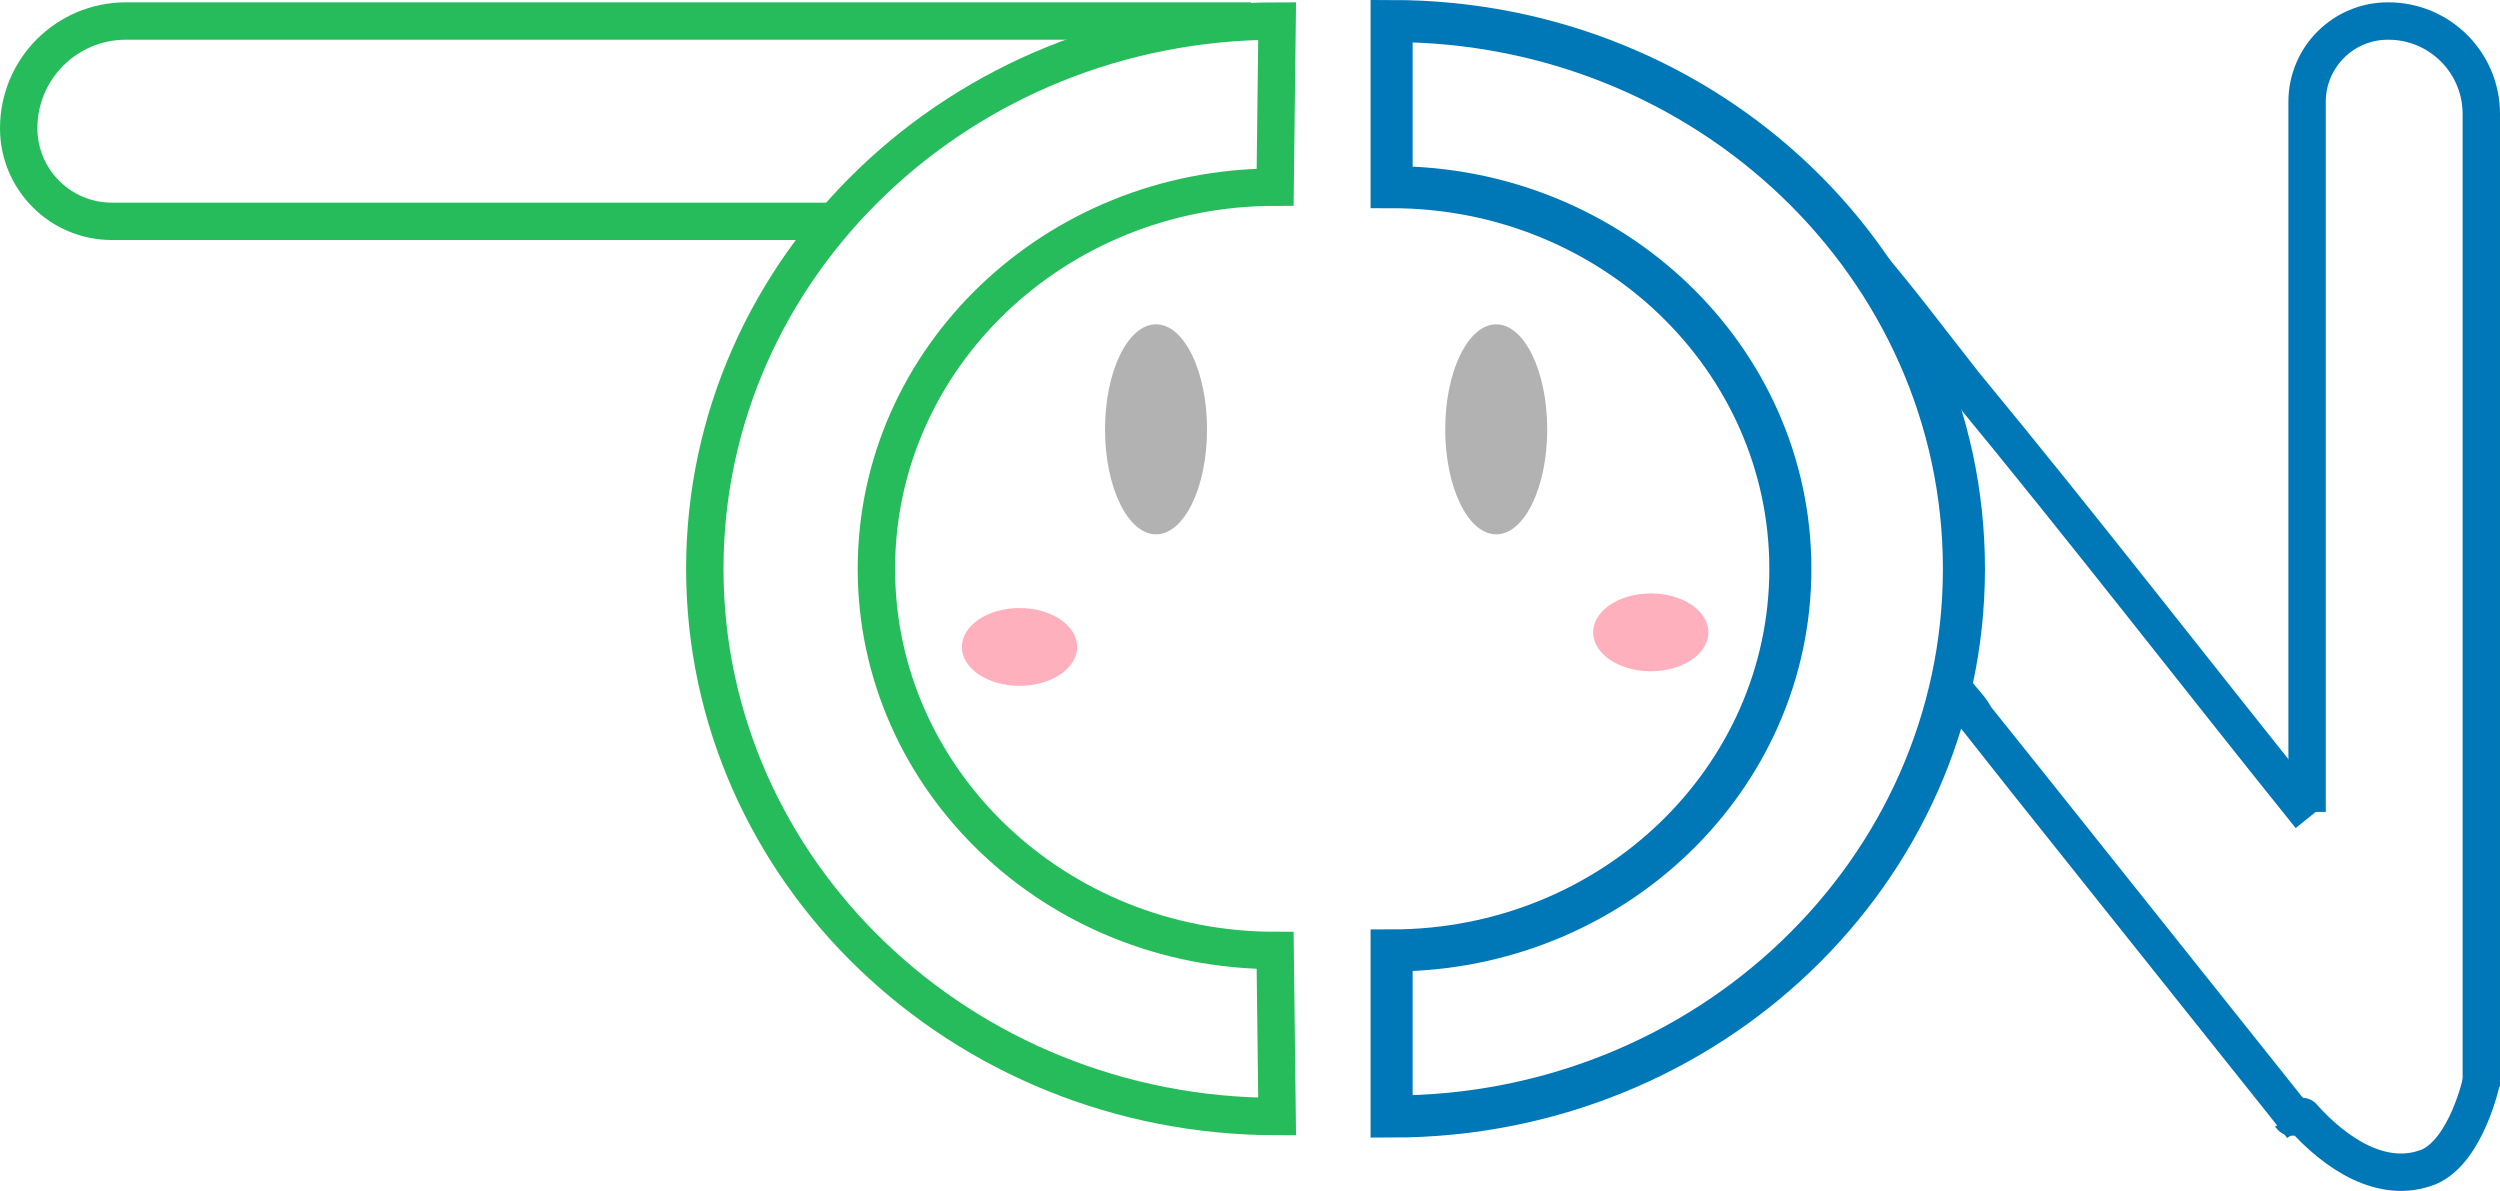
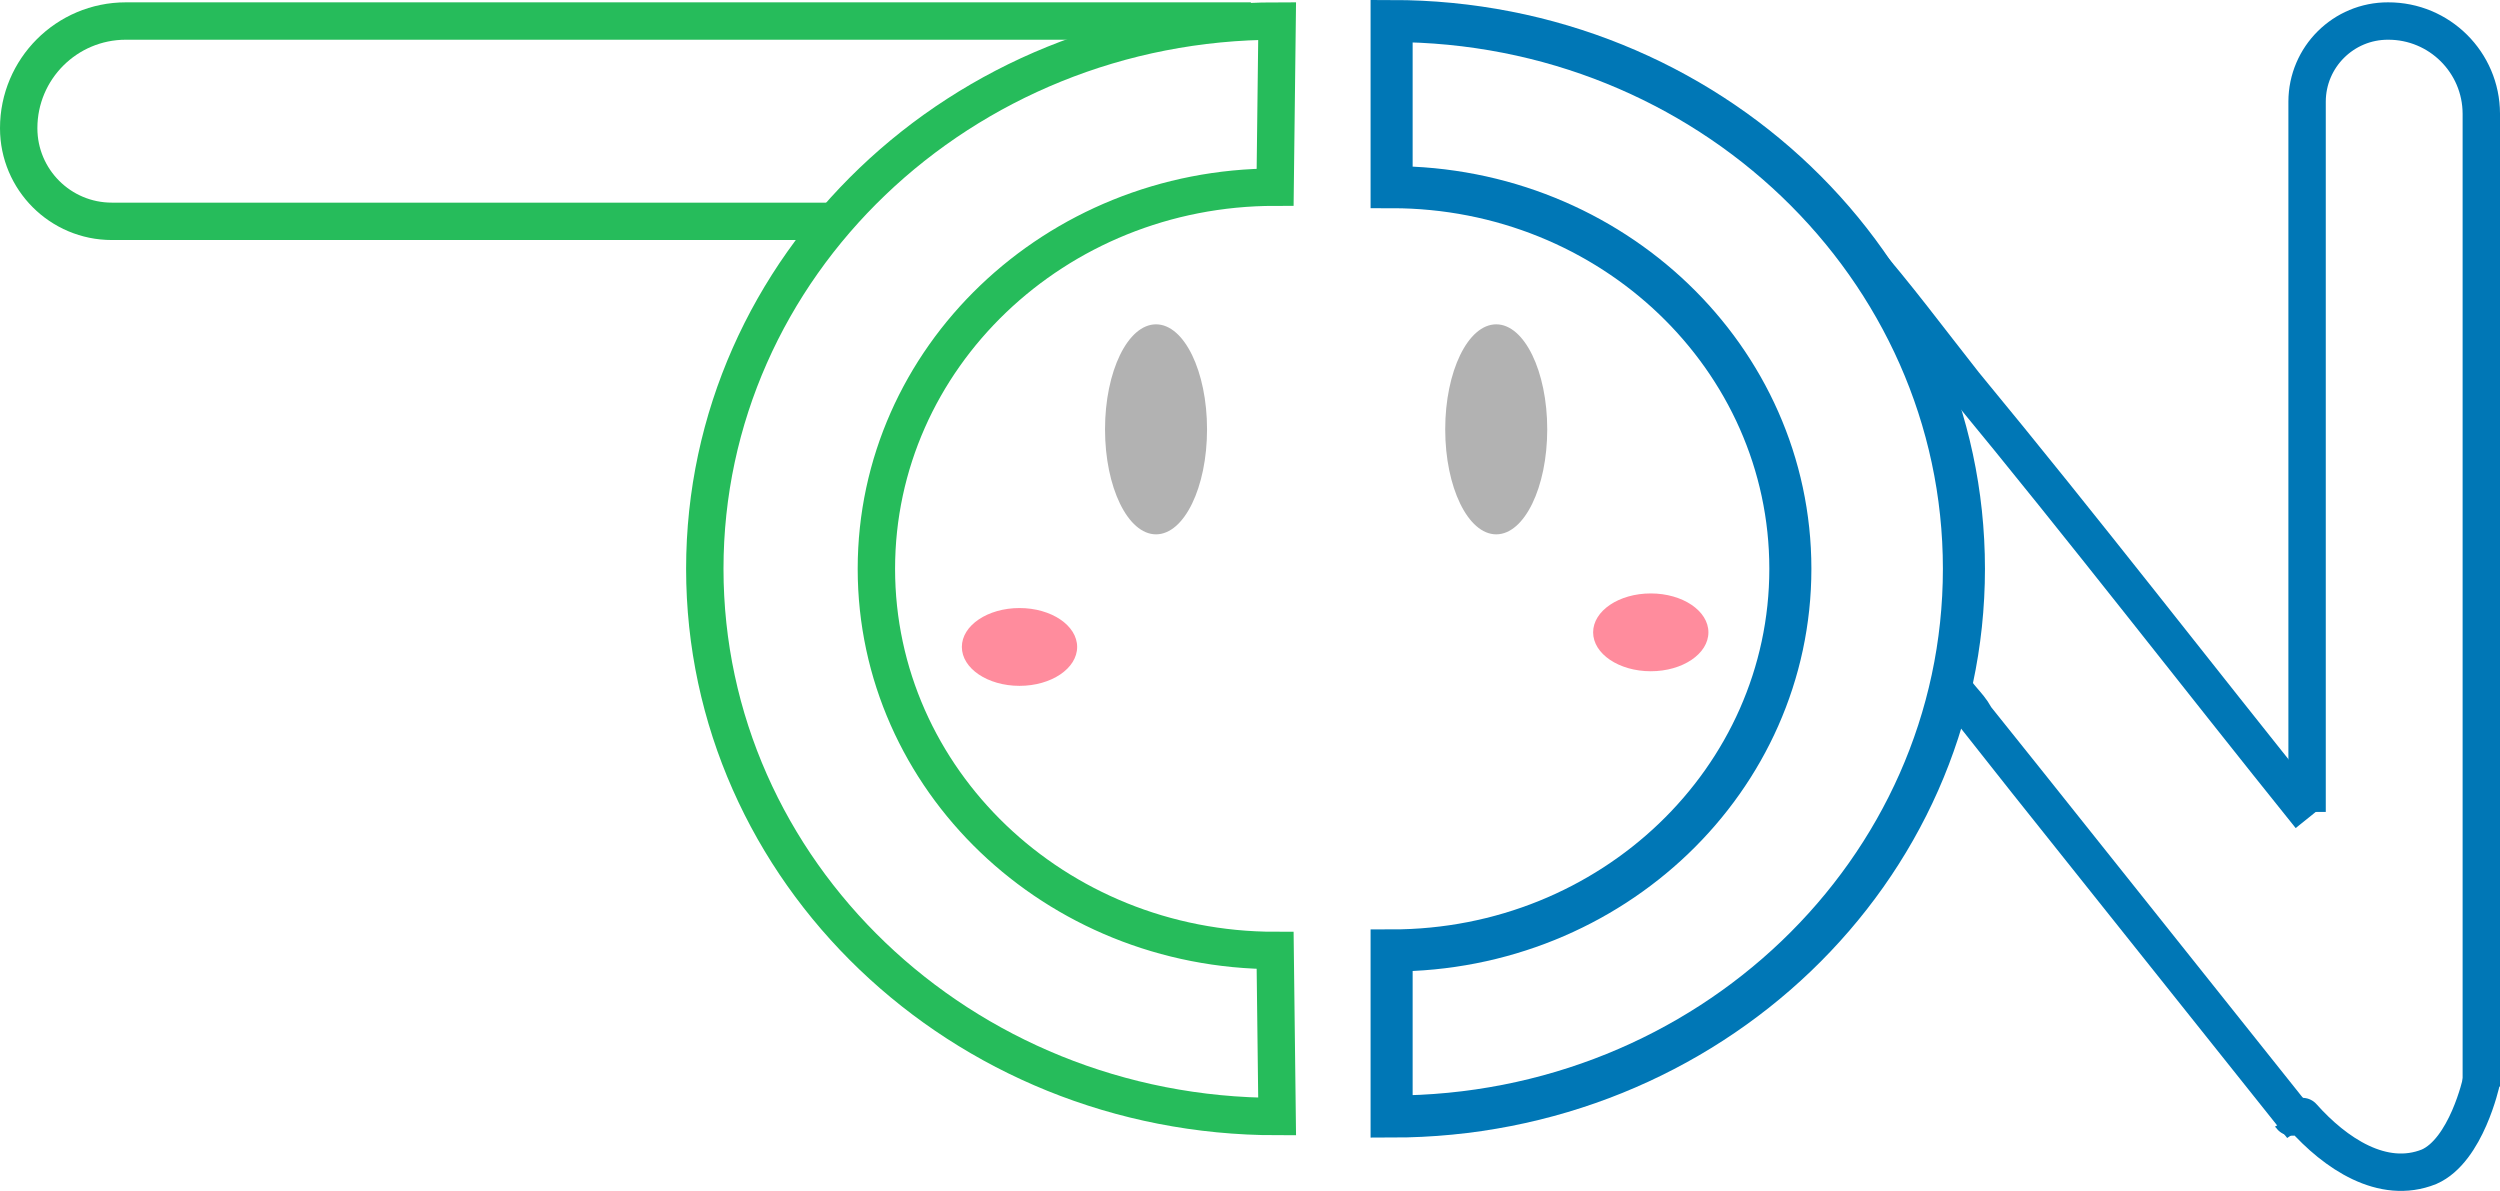
<svg xmlns="http://www.w3.org/2000/svg" id="Layer_1" data-name="Layer 1" viewBox="0 0 1069.91 509.67">
  <defs>
-     <style>.cls-1,.cls-2,.cls-3{fill:none;stroke-miterlimit:10;}.cls-1{stroke:#26bc5b;}.cls-1,.cls-3{stroke-width:16px;}.cls-2,.cls-3{stroke:#0077b6;}.cls-2{stroke-width:18px;}.cls-4{fill:#ffb0bc;}.cls-5{fill:#b2b2b2;}</style>
+     <style>.cls-1,.cls-2,.cls-3{fill:none;stroke-miterlimit:10;}.cls-1{stroke:#26bc5b;}.cls-1,.cls-3{stroke-width:16px;}.cls-2,.cls-3{stroke:#0077b6;}.cls-2{stroke-width:18px;}.cls-4{fill:#ff8c9d;}.cls-5{fill:#b2b2b2;}</style>
  </defs>
  <path class="cls-1" d="M987.7,768.73H506.23a45.86,45.86,0,0,0-45.86,45.86h0a39.86,39.86,0,0,0,39.86,39.86h307" transform="translate(-452.37 -759.73)" />
  <path class="cls-1" d="M998.93,1237.57c-135.27,0-244.93-105-244.93-234.42S863.66,768.73,998.93,768.73l-.85,71.1c-94.25,0-170.65,73.12-170.65,163.33s76.4,163.33,170.65,163.33Z" transform="translate(-452.37 -759.73)" />
  <path class="cls-2" d="M1047.93,1237.57c135.27,0,244.93-105,244.93-234.42S1183.2,768.73,1047.93,768.73l0,71.1c94.25,0,170.65,73.12,170.65,163.33s-76.4,163.33-170.65,163.33Z" transform="translate(-452.37 -759.73)" />
  <path class="cls-3" d="M1437.75,1242.16c-.33-.47-139.87-175.32-140.15-175.82-3-5.5-7.71-8.5-10.08-14.26" transform="translate(-452.37 -759.73)" />
  <path class="cls-3" d="M1349.57,1132.49" transform="translate(-452.37 -759.73)" />
  <path class="cls-3" d="M1514.28,1222.64s-6.38,29.43-22.38,36.43c-19.85,7.94-40.15-5.75-54.15-21.5-.21-.24-4.84.41-5,.15" transform="translate(-452.37 -759.73)" />
  <path class="cls-3" d="M1247.84,867.67C1264,886.1,1278,905.1,1293,924.1c52,63,99,124,148.07,185" transform="translate(-452.37 -759.73)" />
  <path class="cls-3" d="M1514.28,1224.72V808.38a39.77,39.77,0,0,0-39.89-39.65h0a34.57,34.57,0,0,0-34.67,34.47v304" transform="translate(-452.37 -759.73)" />
  <ellipse class="cls-4" cx="436.31" cy="276.87" rx="24.67" ry="16.65" />
  <ellipse class="cls-4" cx="706.47" cy="270.62" rx="24.67" ry="16.65" />
  <ellipse class="cls-5" cx="494.74" cy="183.74" rx="21.83" ry="44.94" />
  <ellipse class="cls-5" cx="640.33" cy="183.74" rx="21.83" ry="44.94" />
</svg>
